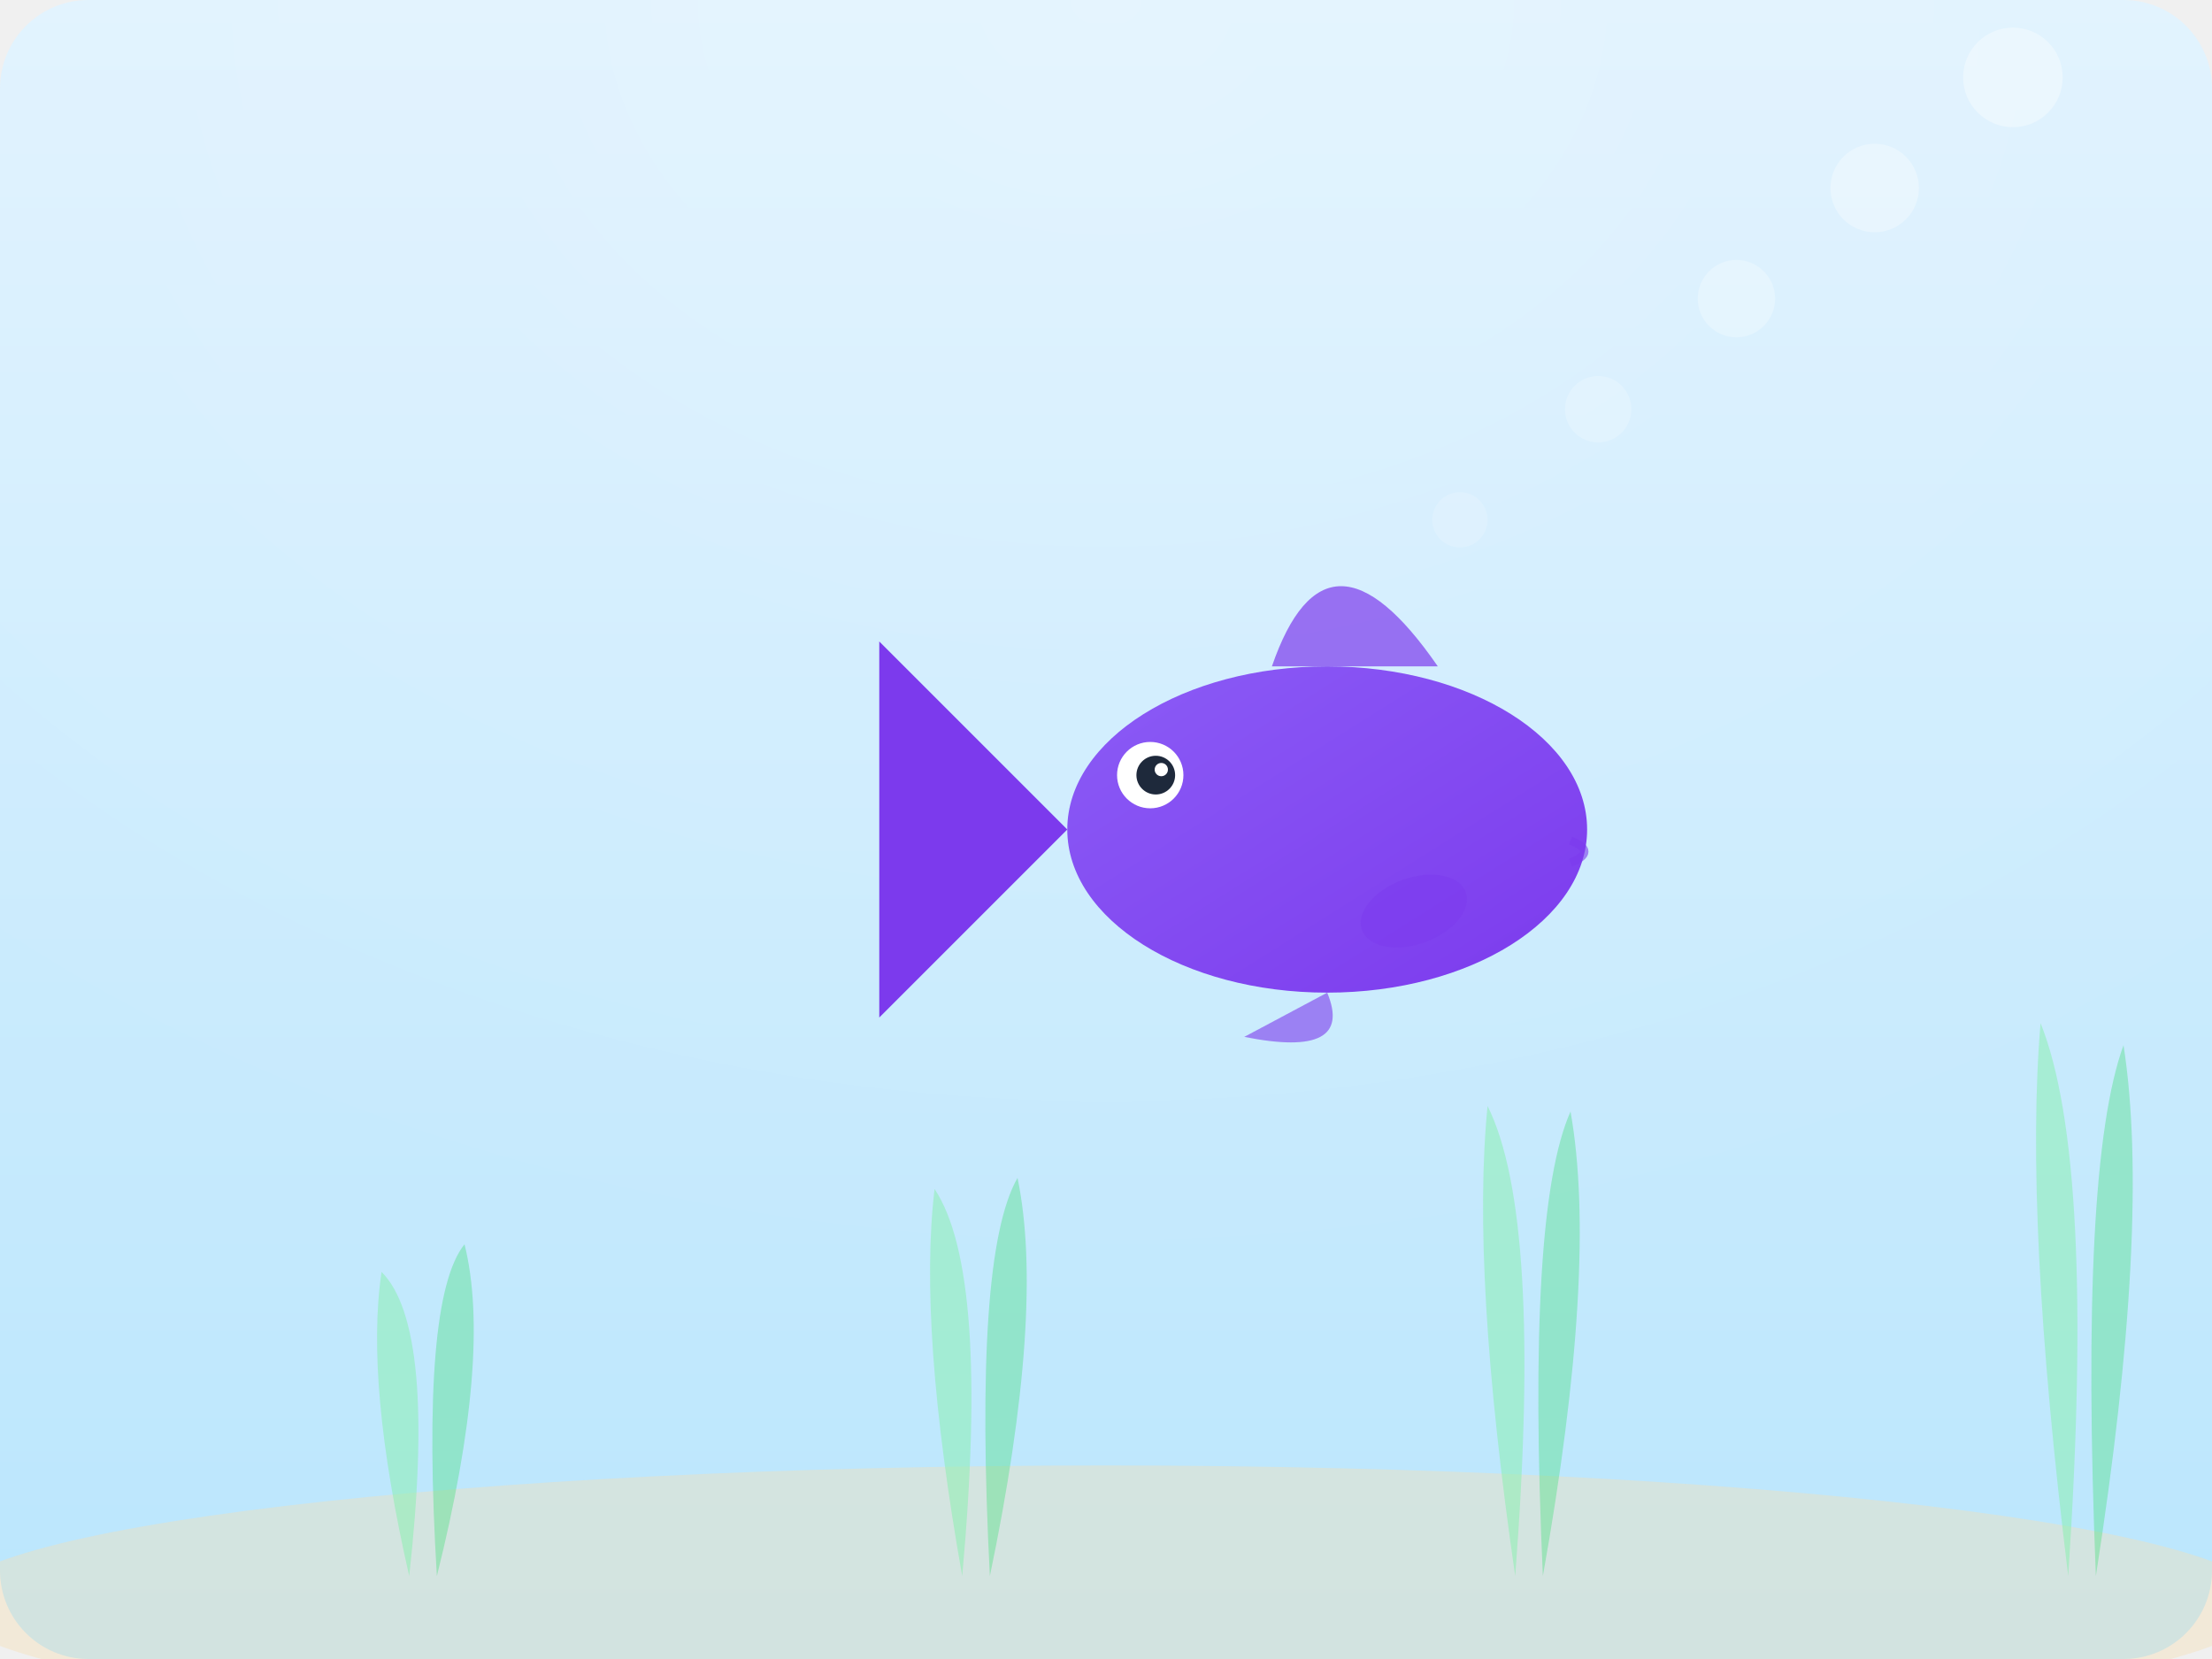
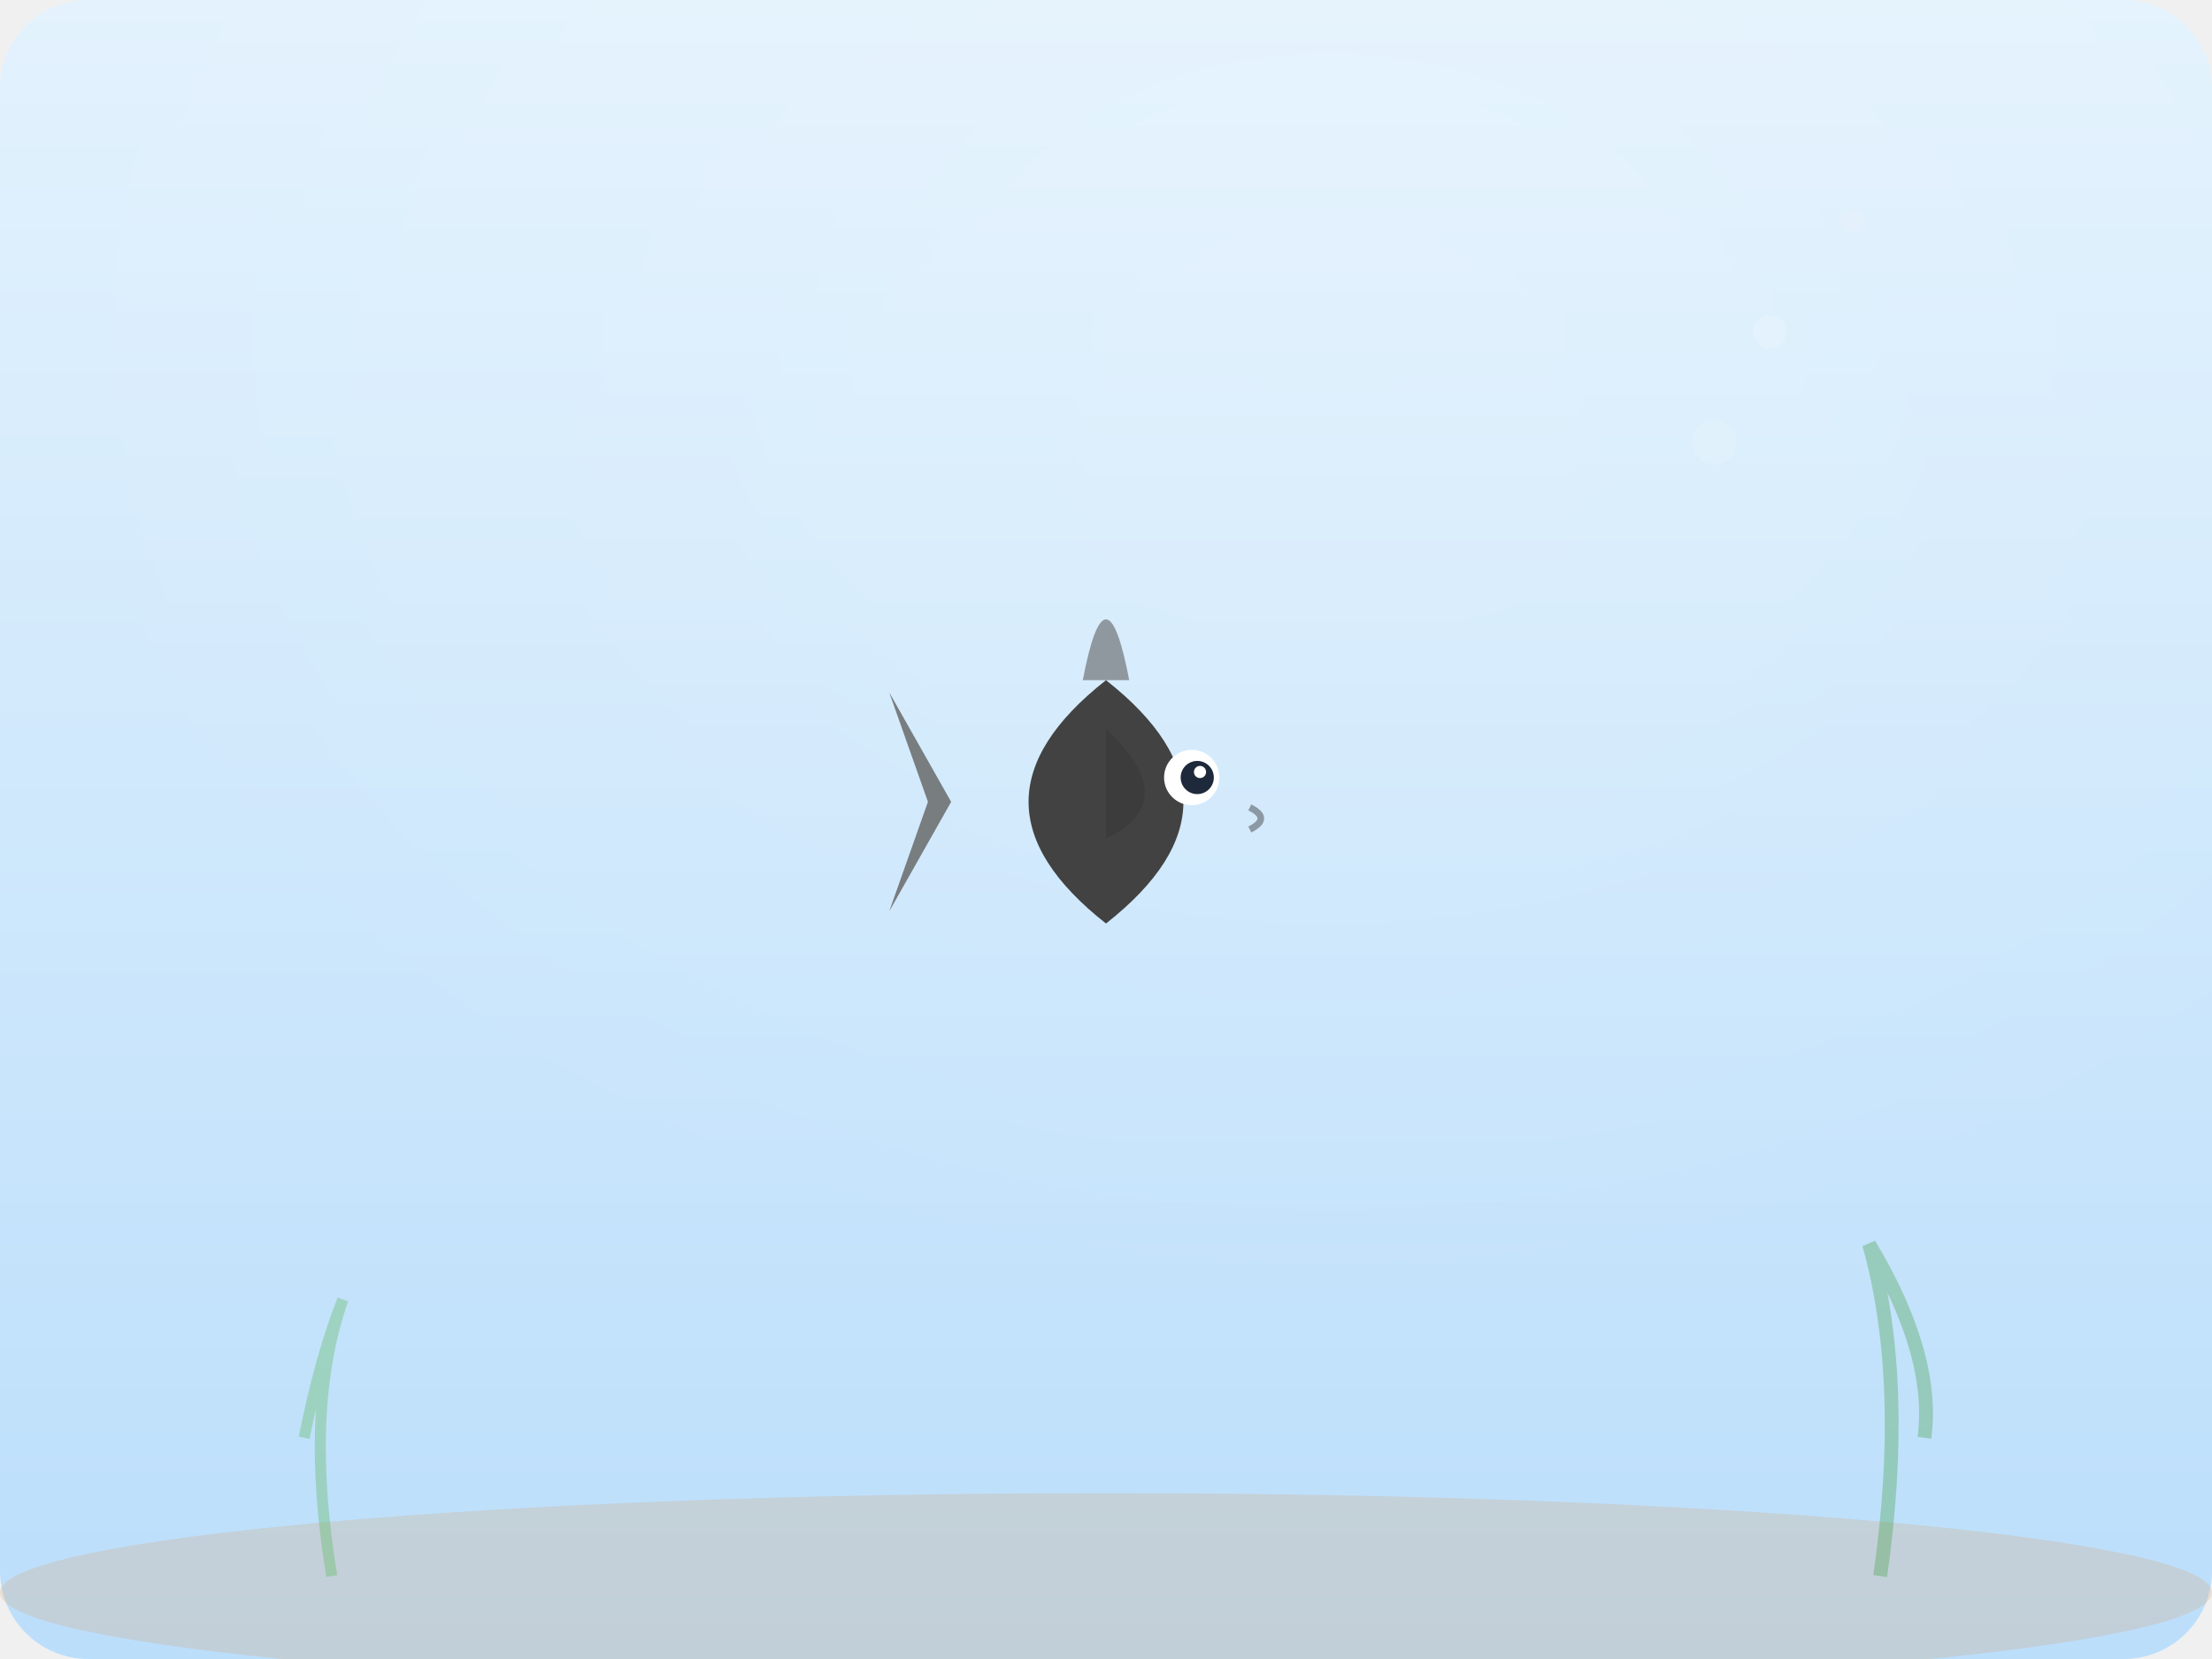
<svg xmlns="http://www.w3.org/2000/svg" viewBox="0 0 400 300" width="400" height="300">
  <defs>
-     <linearGradient id="bg_27" x1="0%" y1="0%" x2="0%" y2="100%">
-       <stop offset="0%" style="stop-color:#E0F2FE" />
-       <stop offset="100%" style="stop-color:#BAE6FD" />
+     <linearGradient id="bg27" x1="0%" y1="0%" x2="0%" y2="100%">
+       <stop offset="0%" style="stop-color:#E3F2FD" />
+       <stop offset="100%" style="stop-color:#BBDEFB" />
    </linearGradient>
-     <linearGradient id="fish_27" x1="0%" y1="0%" x2="100%" y2="100%">
-       <stop offset="0%" style="stop-color:#8B5CF6" />
-       <stop offset="100%" style="stop-color:#7C3AED" />
-     </linearGradient>
-     <radialGradient id="light_27" cx="50%" cy="0%" r="80%">
+     <radialGradient id="glow27" cx="60%" cy="20%" r="60%">
      <stop offset="0%" style="stop-color:white;stop-opacity:0.15" />
      <stop offset="100%" style="stop-color:white;stop-opacity:0" />
    </radialGradient>
  </defs>
-   <rect width="400" height="300" rx="16" fill="url(#bg_27)" />
-   <rect width="400" height="300" rx="16" fill="url(#light_27)" />
-   <ellipse cx="200" cy="290" rx="210" ry="25" fill="#F5DEB3" opacity="0.4" />
-   <path d="M74,285 Q66,250 69,230 Q79,240 74,285" fill="#86EFAC" opacity="0.5" />
-   <path d="M79,285 Q89,245 84,225 Q76,235 79,285" fill="#4ADE80" opacity="0.4" />
-   <path d="M174,285 Q166,240 169,215 Q179,230 174,285" fill="#86EFAC" opacity="0.5" />
-   <path d="M179,285 Q189,237 184,213 Q176,227 179,285" fill="#4ADE80" opacity="0.4" />
-   <path d="M274,285 Q266,230 269,200 Q279,220 274,285" fill="#86EFAC" opacity="0.5" />
-   <path d="M279,285 Q289,229 284,201 Q276,219 279,285" fill="#4ADE80" opacity="0.4" />
-   <path d="M374,285 Q366,220 369,185 Q379,210 374,285" fill="#86EFAC" opacity="0.5" />
-   <path d="M379,285 Q389,221 384,189 Q376,211 379,285" fill="#4ADE80" opacity="0.4" />
-   <circle cx="264" cy="94" r="5" fill="white" opacity="0.15" />
-   <circle cx="289" cy="74" r="6" fill="white" opacity="0.2" />
-   <circle cx="314" cy="54" r="7" fill="white" opacity="0.25" />
-   <circle cx="339" cy="34" r="8" fill="white" opacity="0.3" />
-   <circle cx="364" cy="14" r="9" fill="white" opacity="0.35" />
-   <ellipse cx="240" cy="150" rx="47" ry="29.5" fill="url(#fish_27)" />
-   <path d="M193,150 L159,116 L159,184 Z" fill="#7C3AED" />
-   <path d="M230,120.5 Q240,91.5 260,120.5" fill="#7C3AED" opacity="0.7" />
-   <path d="M240,179.5 Q245,191.5 225,187.5" fill="#7C3AED" opacity="0.6" />
-   <ellipse cx="255.667" cy="164.75" rx="10" ry="6" fill="#7C3AED" opacity="0.5" transform="rotate(-20 255.6667 164.75)" />
-   <circle cx="208" cy="140.167" r="6" fill="white" />
-   <circle cx="209" cy="140.167" r="3.5" fill="#1E293B" />
-   <circle cx="210" cy="139.167" r="1.2" fill="white" />
-   <path d="M284,152 Q289,154 284,156" fill="none" stroke="#7C3AED" stroke-width="1.5" opacity="0.6" />
+   <rect width="400" height="300" rx="16" fill="url(#bg27)" />
+   <rect width="400" height="300" rx="16" fill="url(#glow27)" />
+   <ellipse cx="200" cy="288" rx="200" ry="18" fill="#D4A574" opacity="0.25" />
+   <path d="M60,285 Q55,255 62,235 Q58,245 55,260" stroke="#66BB6A" stroke-width="2" fill="none" opacity="0.4" />
+   <path d="M340,285 Q345,250 338,225 Q350,245 348,260" stroke="#43A047" stroke-width="2.5" fill="none" opacity="0.35" />
+   <circle cx="320" cy="60" r="3" fill="white" opacity="0.15" />
+   <circle cx="335" cy="40" r="2" fill="white" opacity="0.1" />
+   <circle cx="310" cy="80" r="4" fill="white" opacity="0.12" />
+   <path d="M172,145 L160.8,125.2 L167.8,145 L160.8,164.8 Z" fill="#616161" opacity="0.8" />
+   <path d="M195.8,123 Q200,101 204.2,123" fill="#616161" opacity="0.6" />
+   <path d="M200,123 Q228,145 200,167 Q172,145 200,123" fill="#424242" />
+   <path d="M200,131.8 Q214,145 200,151.6" fill="#212121" opacity="0.2" />
+   <circle cx="215.5" cy="140.6" r="5" fill="white" />
+   <circle cx="216.5" cy="140.6" r="3" fill="#1E293B" />
+   <circle cx="217" cy="139.6" r="1.1" fill="white" />
+   <path d="M226,146 Q230,148 226,150" fill="none" stroke="#212121" stroke-width="1.2" opacity="0.4" />
</svg>
